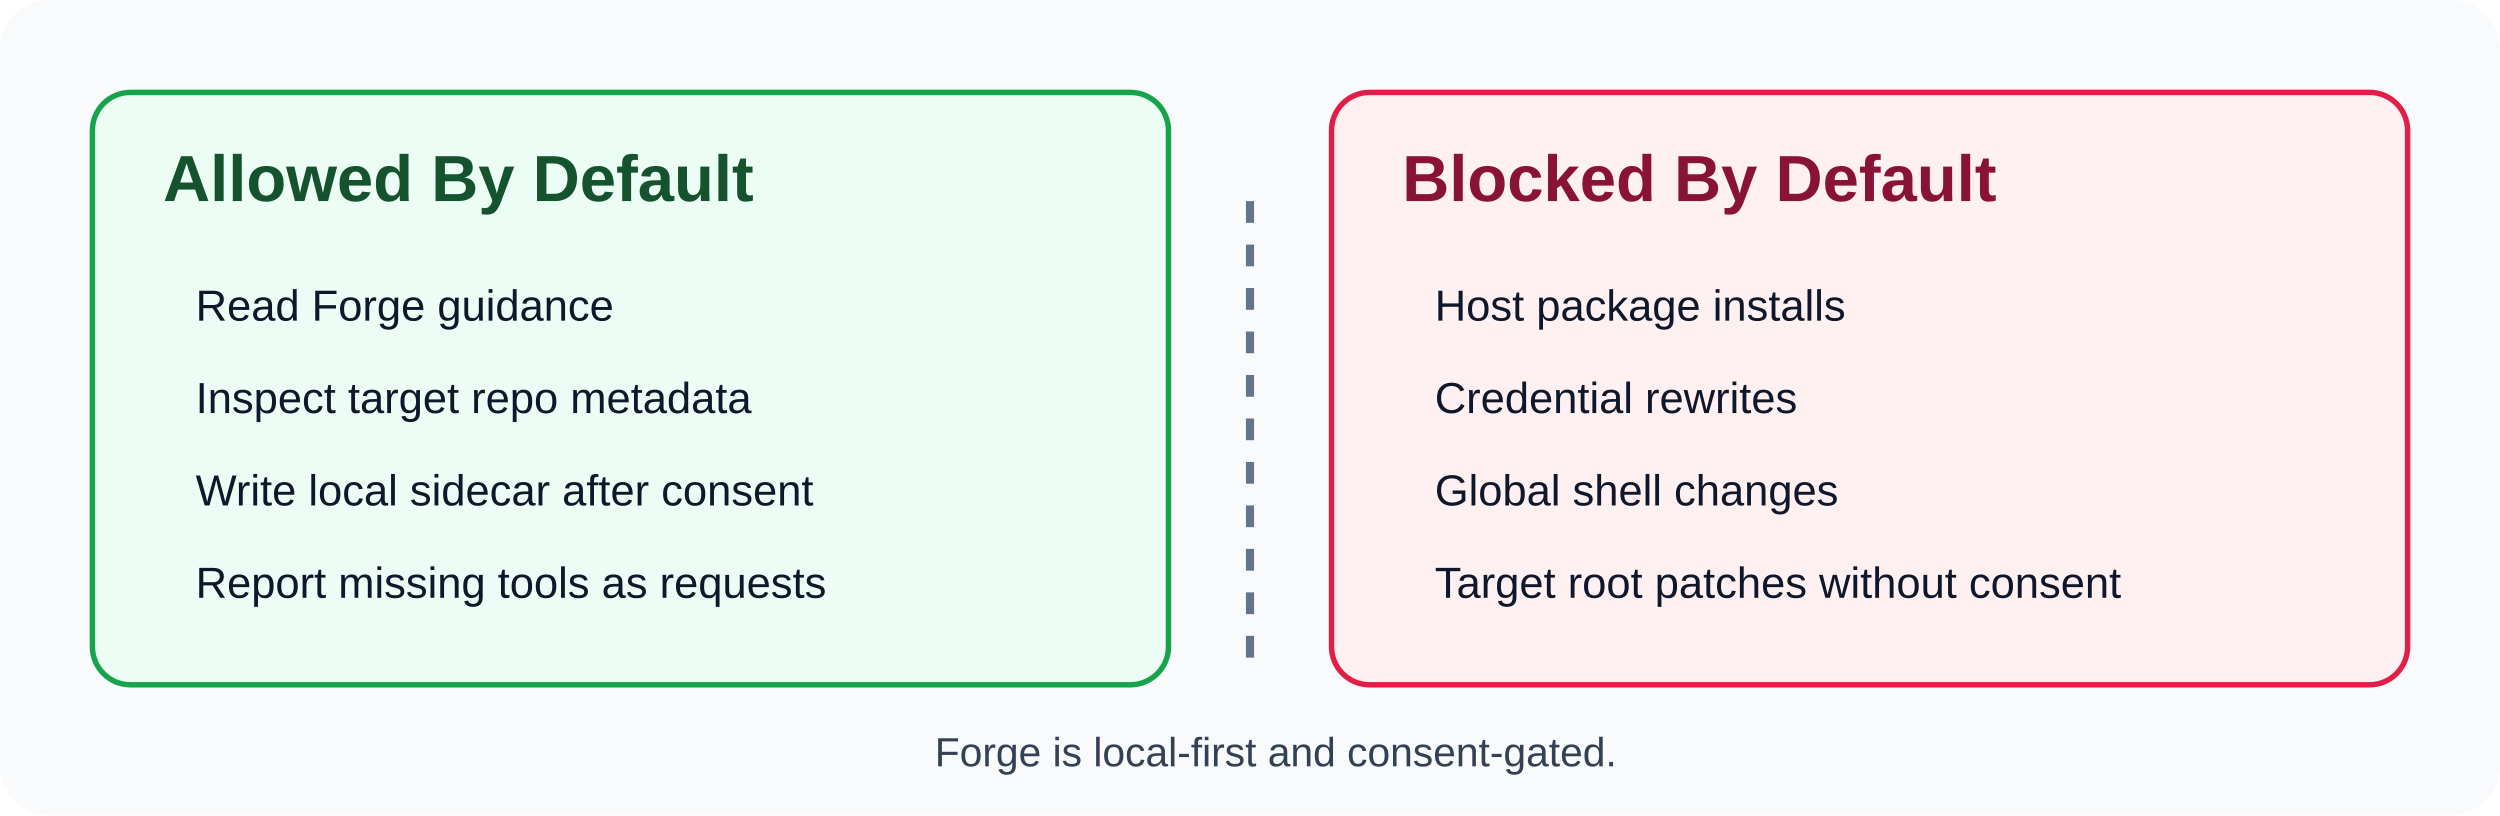
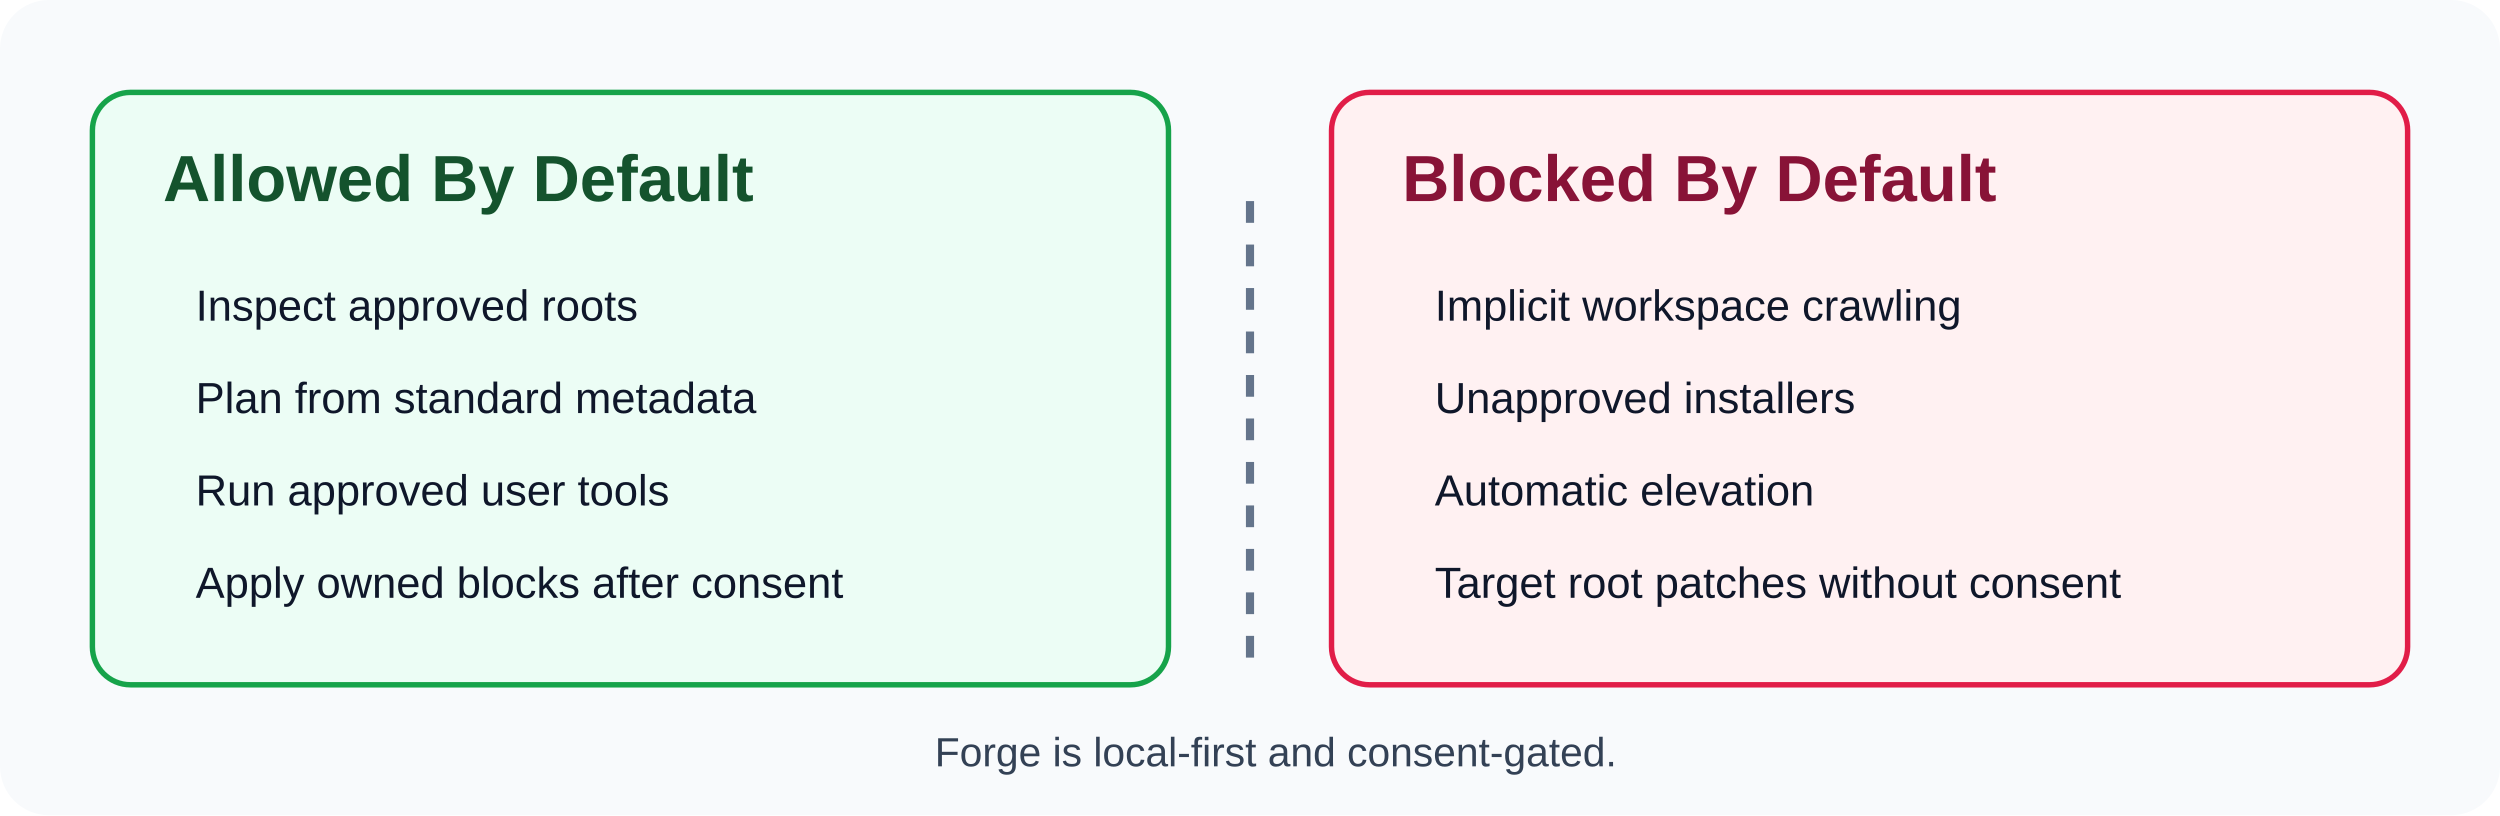
<svg width="920" height="300" viewBox="0 0 920 300" role="img" aria-labelledby="title desc">
  <rect width="920" height="300" rx="18" fill="#f8fafc" />
  <rect x="34" y="34" width="396" height="218" rx="14" fill="#ecfdf5" stroke="#16a34a" stroke-width="2" />
  <rect x="490" y="34" width="396" height="218" rx="14" fill="#fff1f2" stroke="#e11d48" stroke-width="2" />
  <text x="60" y="74" font-family="Arial, sans-serif" font-size="24" font-weight="700" fill="#14532d">Allowed By Default</text>
  <text x="516" y="74" font-family="Arial, sans-serif" font-size="24" font-weight="700" fill="#881337">Blocked By Default</text>
  <g font-family="Arial, sans-serif" font-size="16" fill="#0f172a">
-     <text x="72" y="118">Read Forge guidance</text>
-     <text x="72" y="152">Inspect target repo metadata</text>
-     <text x="72" y="186">Write local sidecar after consent</text>
-     <text x="72" y="220">Report missing tools as requests</text>
-     <text x="528" y="118">Host package installs</text>
-     <text x="528" y="152">Credential rewrites</text>
-     <text x="528" y="186">Global shell changes</text>
+     <text x="72" y="118">Inspect approved roots</text>
+     <text x="72" y="152">Plan from standard metadata</text>
+     <text x="72" y="186">Run approved user tools</text>
+     <text x="72" y="220">Apply owned blocks after consent</text>
+     <text x="528" y="118">Implicit workspace crawling</text>
+     <text x="528" y="152">Unapproved installers</text>
+     <text x="528" y="186">Automatic elevation</text>
    <text x="528" y="220">Target root patches without consent</text>
  </g>
  <path d="M460 74v176" stroke="#64748b" stroke-width="3" stroke-dasharray="8 8" />
  <text x="344" y="282" font-family="Arial, sans-serif" font-size="15" fill="#334155">Forge is local-first and consent-gated.</text>
</svg>
